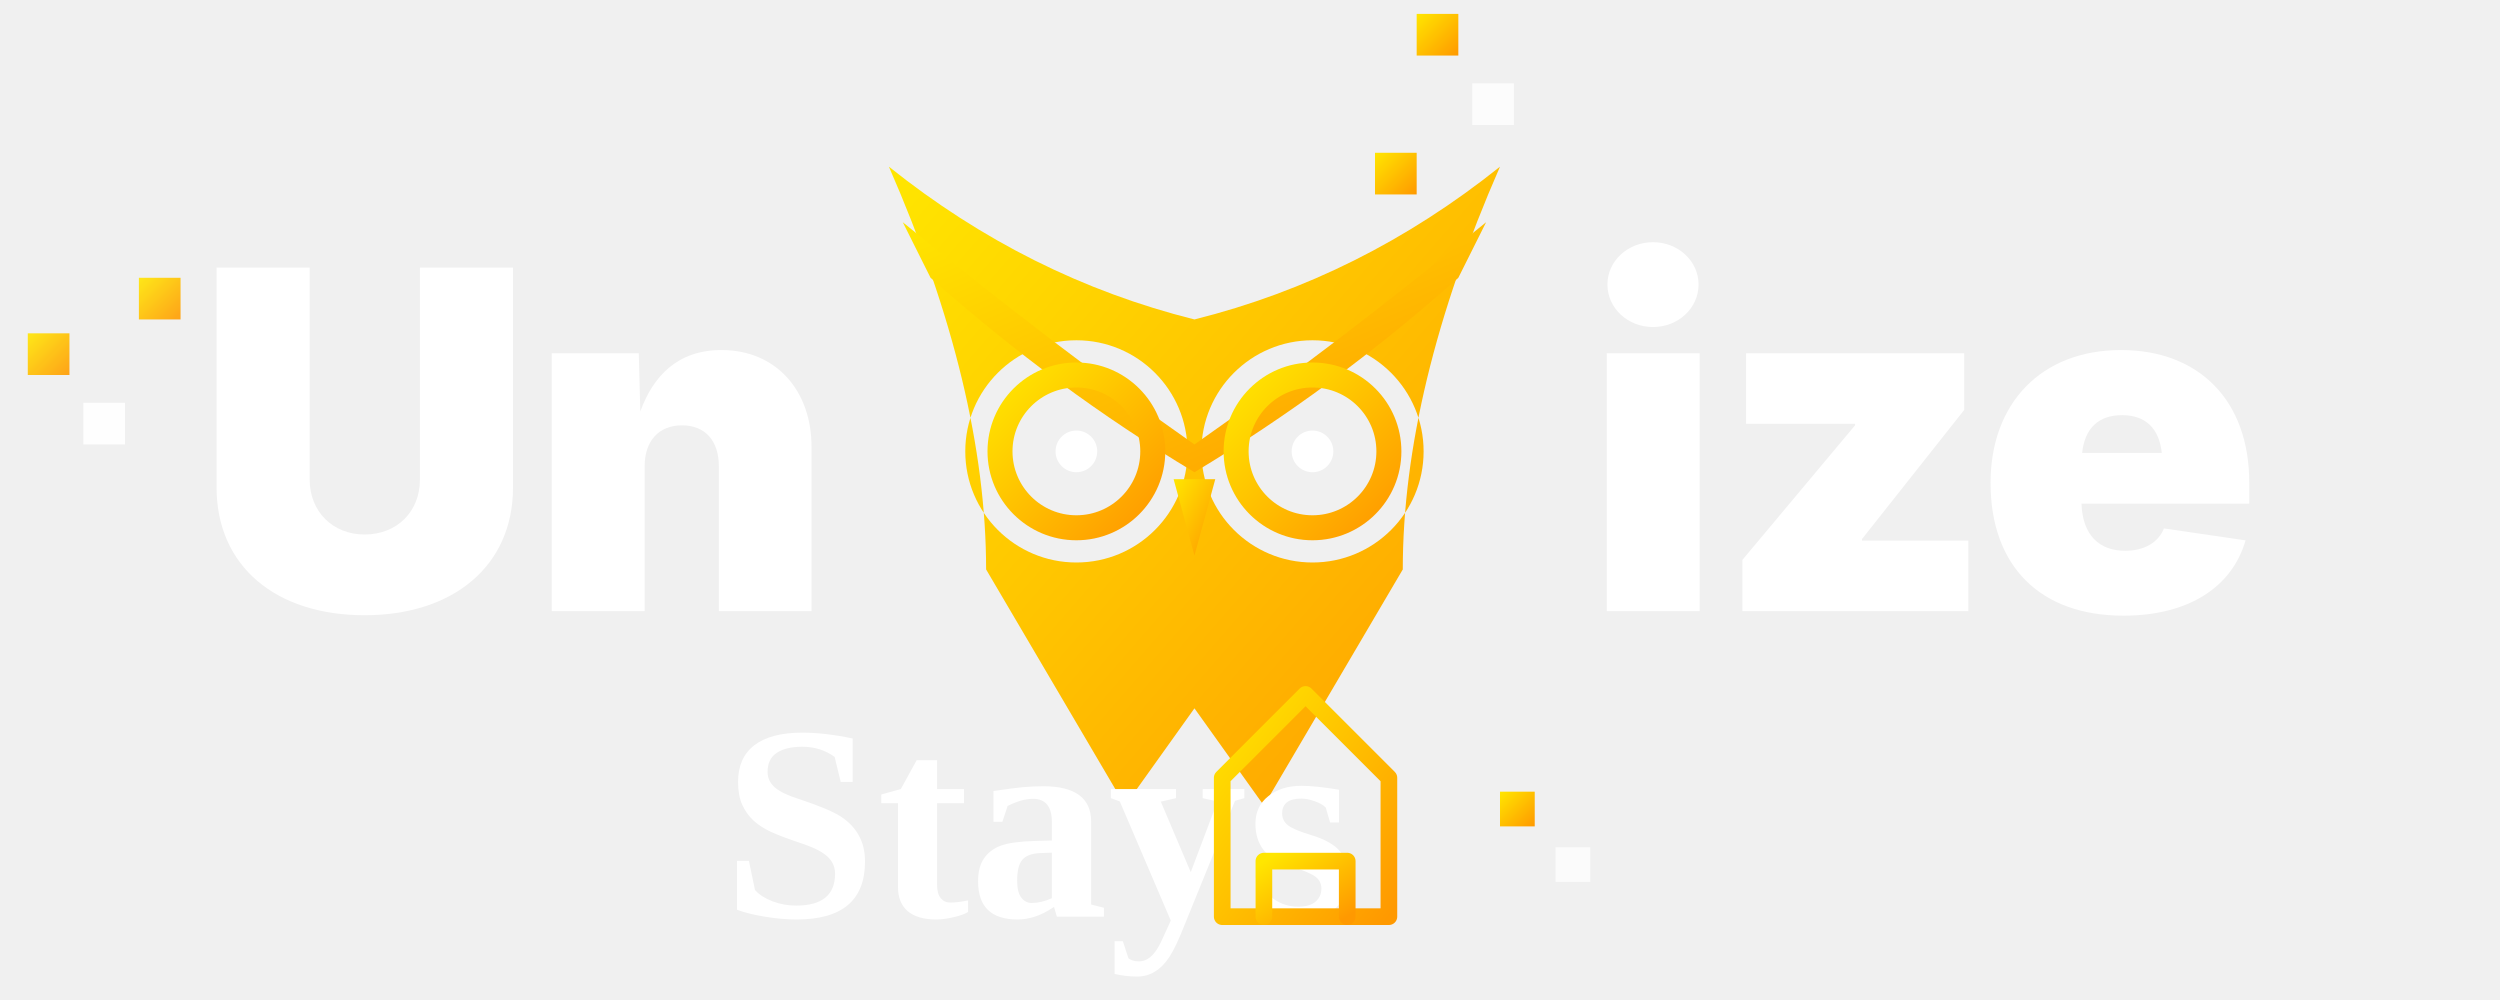
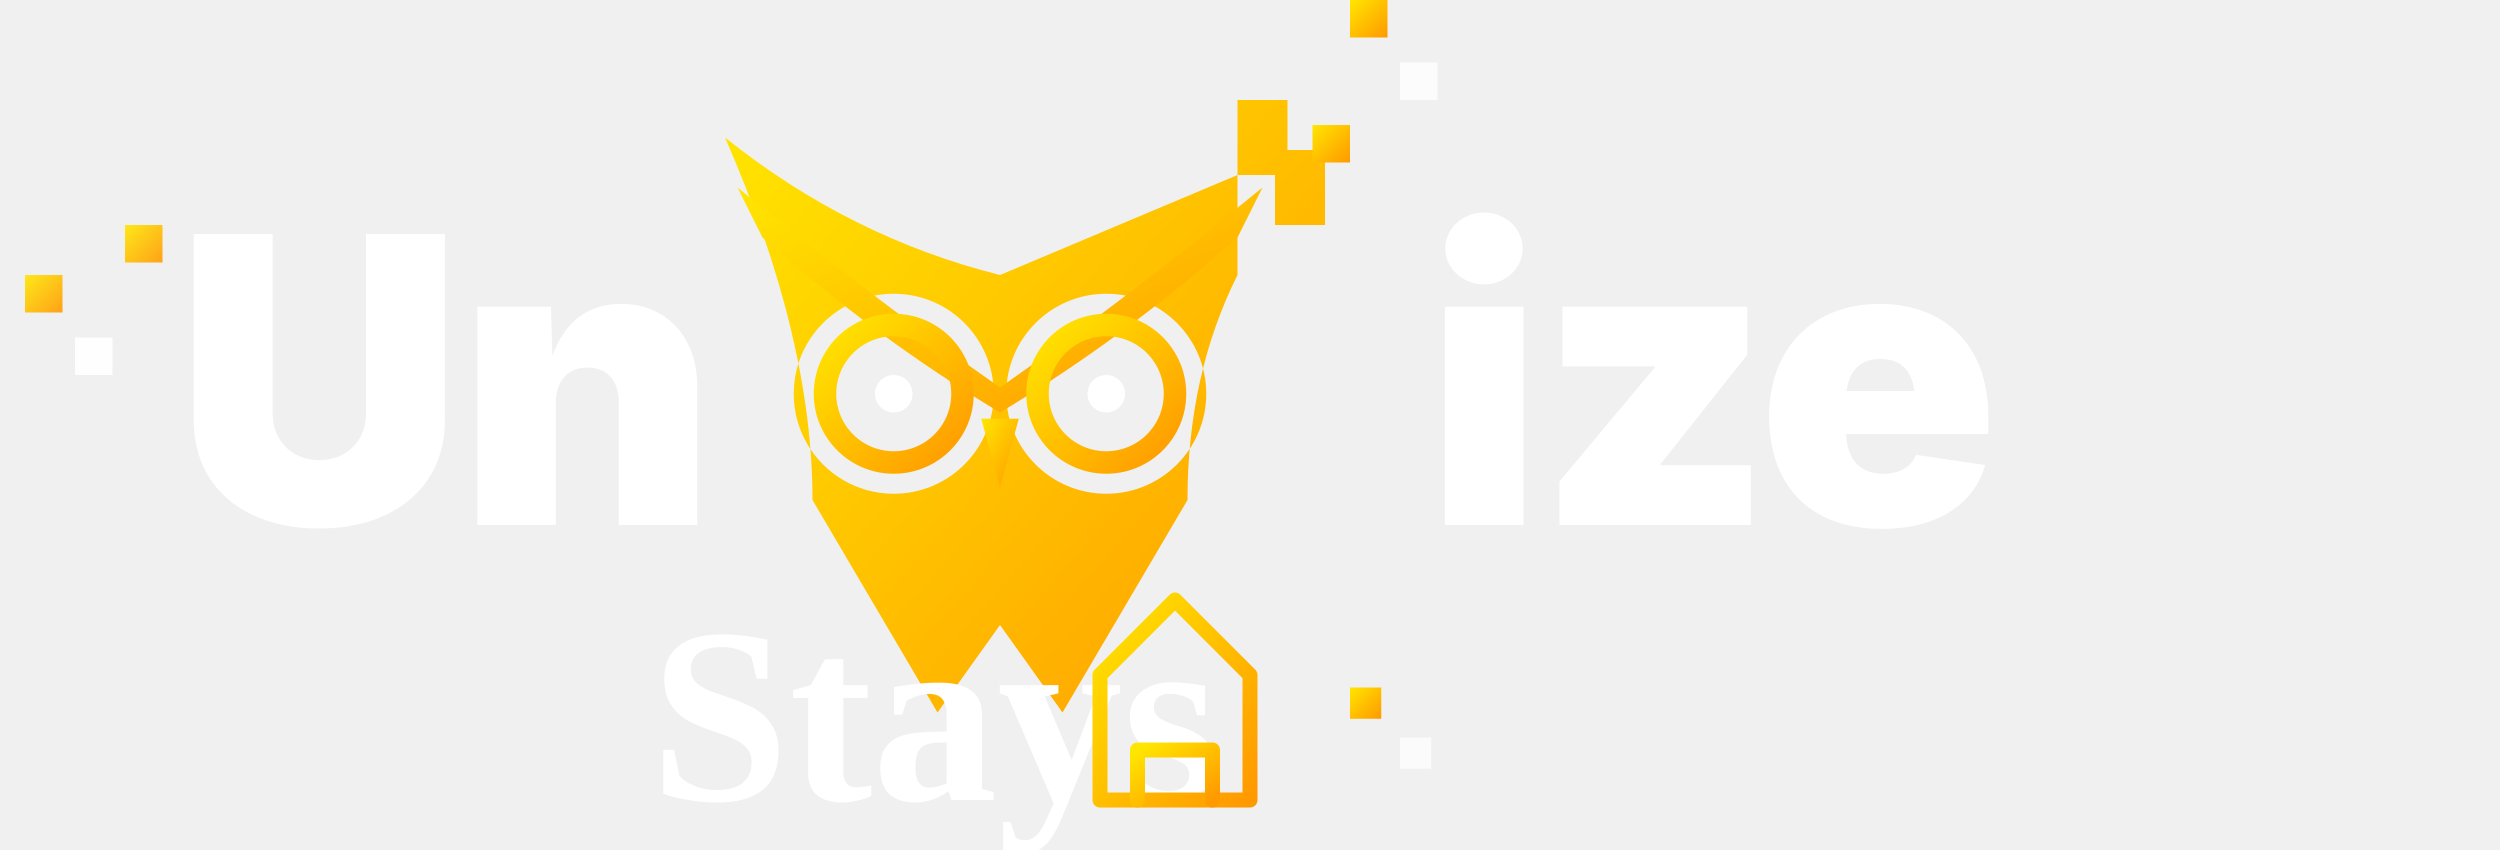
- <svg xmlns="http://www.w3.org/2000/svg" viewBox="0 0 180 72" width="100%" height="100%">
+ <svg xmlns="http://www.w3.org/2000/svg" viewBox="0 0 200 68" width="100%" height="100%">
  <defs>
    <linearGradient id="goldTheme" x1="0%" y1="0%" x2="100%" y2="100%">
      <stop offset="0%" stop-color="#ffe600" />
      <stop offset="100%" stop-color="#ff9900" />
    </linearGradient>
  </defs>
  <g fill="url(#goldTheme)" opacity="0.9">
-     <rect x="2" y="24" width="3" height="3" />
-     <rect x="6" y="29" width="3" height="3" fill="#ffffff" />
-     <rect x="10" y="20" width="3" height="3" />
+     <rect x="2" y="22" width="3" height="3" />
+     <rect x="6" y="27" width="3" height="3" fill="#ffffff" />
+     <rect x="10" y="18" width="3" height="3" />
  </g>
-   <text x="14" y="44" font-family="system-ui, -apple-system, sans-serif" font-weight="900" font-size="34" fill="#ffffff" letter-spacing="-0.5px">Un</text>
-   <g transform="translate(62, 5)">
-     <path fill-rule="evenodd" d="M 24,18 Q 12,15 2,7 Q 9,23 9,36 L 19,53 L 24,46 L 24,58 L 24,46 L 29,53 L 39,36 Q 39,23 46,7 Q 36,15 24,18 Z M 15.5,19.5 A 8,8 0 1,0 15.5,35.5 A 8,8 0 1,0 15.5,19.5 M 32.5,19.5 A 8,8 0 1,0 32.5,35.5 A 8,8 0 1,0 32.5,19.5" fill="url(#goldTheme)" />
+   <text x="14" y="42" font-family="system-ui, -apple-system, sans-serif" font-weight="900" font-size="32" fill="#ffffff" letter-spacing="-0.5px">Un</text>
+   <g transform="translate(56, 4)">
+     <path fill-rule="evenodd" d="       M 24,18        Q 12,15 2,7        Q 9,23 9,36        L 19,53        L 24,46        L 24,58        L 24,46        L 29,53        L 39,36        Q 39,26 43,18       L 43,10 L 46,10 L 46,14 L 50,14 L 50,8 L 47,8 L 47,4 L 43,4 L 43,10 Z       M 15.5,19.5        A 8,8 0 1,0 15.5,35.5        A 8,8 0 1,0 15.5,19.5        M 32.5,19.5        A 8,8 0 1,0 32.5,35.5        A 8,8 0 1,0 32.5,19.5" fill="url(#goldTheme)" />
    <path d="M 3,11 Q 14,20 24,27 Q 34,20 45,11 L 43,15 Q 34,23 24,29 Q 14,23 5,15 Z" fill="url(#goldTheme)" />
    <circle cx="15.5" cy="27.5" r="5.5" fill="none" stroke="url(#goldTheme)" stroke-width="1.8" />
    <circle cx="15.5" cy="27.5" r="1.5" fill="#ffffff" />
    <circle cx="32.5" cy="27.5" r="5.5" fill="none" stroke="url(#goldTheme)" stroke-width="1.8" />
    <circle cx="32.5" cy="27.5" r="1.5" fill="#ffffff" />
    <path d="M 22.5,29.5 L 25.5,29.5 L 24,35 Z" fill="url(#goldTheme)" />
-     <rect x="40" y="-4" width="3" height="3" fill="url(#goldTheme)" />
-     <rect x="44" y="1" width="3" height="3" fill="#ffffff" opacity="0.8" />
-     <rect x="37" y="6" width="3" height="3" fill="url(#goldTheme)" />
+     <rect x="52" y="-4" width="3" height="3" fill="url(#goldTheme)" />
+     <rect x="56" y="1" width="3" height="3" fill="#ffffff" opacity="0.8" />
+     <rect x="49" y="6" width="3" height="3" fill="url(#goldTheme)" />
  </g>
-   <text x="114" y="44" font-family="system-ui, -apple-system, sans-serif" font-weight="900" font-size="34" fill="#ffffff" letter-spacing="-0.5px">ize</text>
-   <g transform="translate(50, 44)">
+   <text x="114" y="42" font-family="system-ui, -apple-system, sans-serif" font-weight="900" font-size="32" fill="#ffffff" letter-spacing="-0.5px">ize</text>
+   <g transform="translate(50, 42)">
    <text x="2" y="22" font-family="Georgia, Cambria, 'Times New Roman', serif" font-weight="bold" font-size="20" fill="#ffffff">Stays</text>
    <path d="M38,12 L44,6 L50,12 L50,22 L38,22 Z" fill="none" stroke="url(#goldTheme)" stroke-width="1.2" stroke-linecap="round" stroke-linejoin="round" />
    <path d="M41,22 L41,18 L47,18 L47,22" fill="none" stroke="url(#goldTheme)" stroke-width="1.2" stroke-linecap="round" stroke-linejoin="round" />
    <rect x="58" y="13" width="2.5" height="2.5" fill="url(#goldTheme)" />
    <rect x="62" y="17" width="2.5" height="2.5" fill="#ffffff" opacity="0.7" />
  </g>
</svg>
